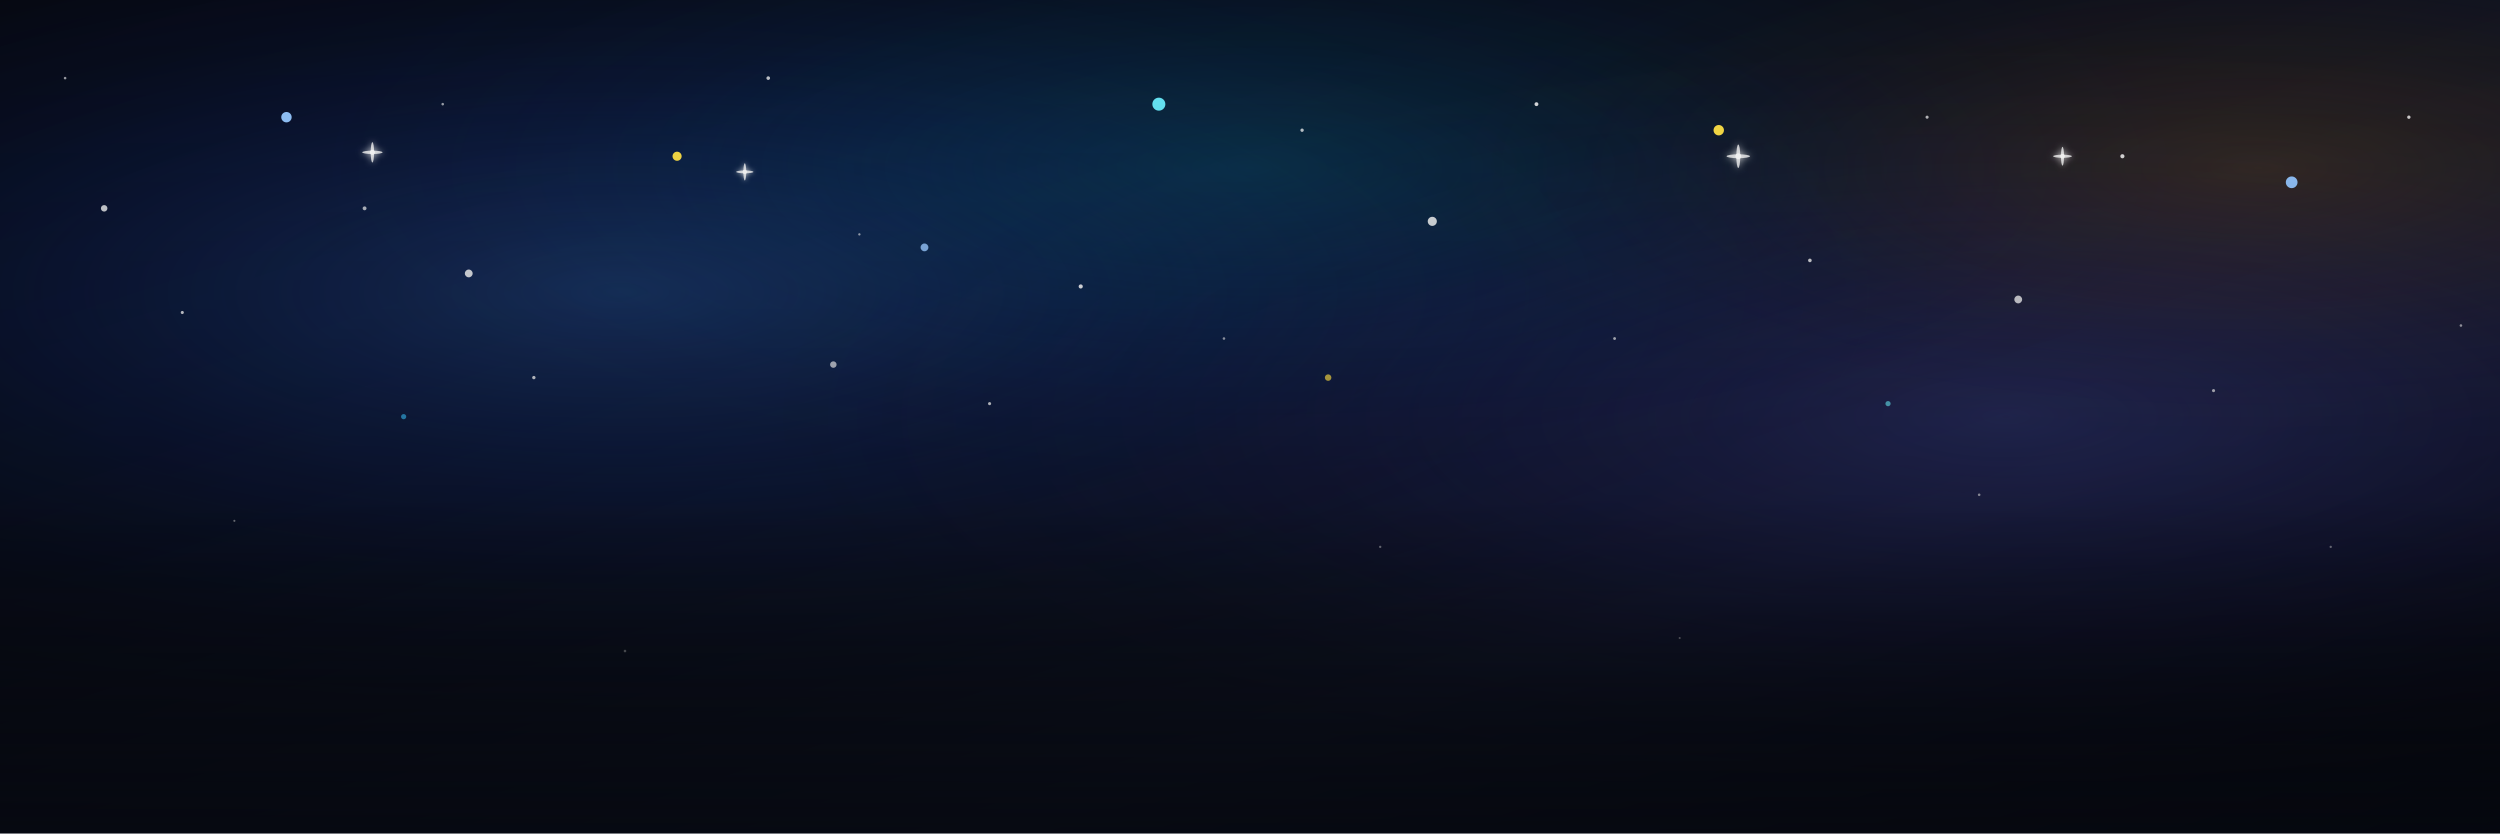
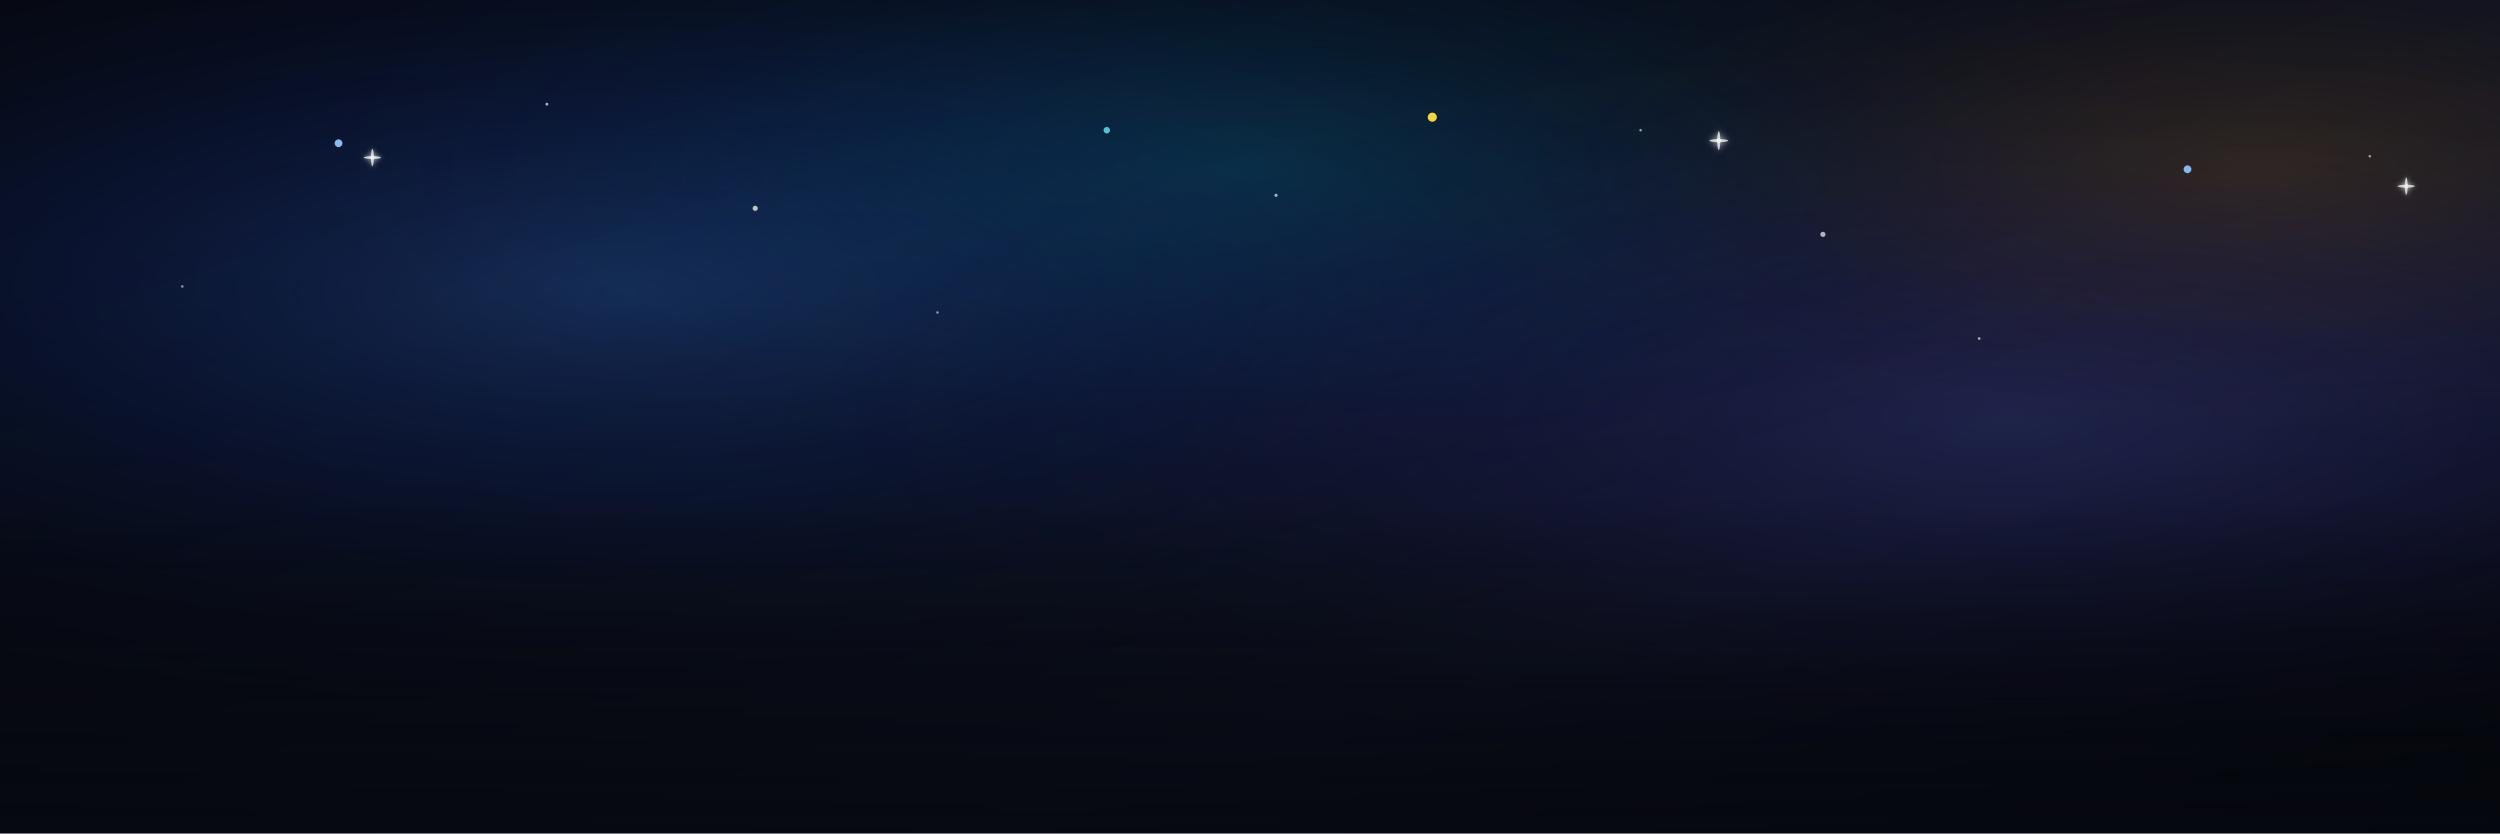
<svg xmlns="http://www.w3.org/2000/svg" viewBox="0 0 1920 640" width="100%" height="100%" preserveAspectRatio="xMidYMid slice">
  <defs>
    <linearGradient id="spaceGradient" x1="0%" y1="0%" x2="100%" y2="100%">
      <stop offset="0%" stop-color="#05070e" />
      <stop offset="35%" stop-color="#090d1a" />
      <stop offset="70%" stop-color="#111728" />
      <stop offset="100%" stop-color="#060810" />
    </linearGradient>
    <radialGradient id="nebulaBlue" cx="25%" cy="35%" r="55%">
      <stop offset="0%" stop-color="#3b82f6" stop-opacity="0.32" />
      <stop offset="45%" stop-color="#1d4ed8" stop-opacity="0.14" />
      <stop offset="100%" stop-color="#05070e" stop-opacity="0" />
    </radialGradient>
    <radialGradient id="nebulaIndigo" cx="80%" cy="50%" r="50%">
      <stop offset="0%" stop-color="#6366f1" stop-opacity="0.25" />
      <stop offset="50%" stop-color="#4338ca" stop-opacity="0.1" />
      <stop offset="100%" stop-color="#05070e" stop-opacity="0" />
    </radialGradient>
    <radialGradient id="nebulaCyan" cx="50%" cy="20%" r="40%">
      <stop offset="0%" stop-color="#06b6d4" stop-opacity="0.18" />
      <stop offset="60%" stop-color="#0284c7" stop-opacity="0.04" />
      <stop offset="100%" stop-color="#05070e" stop-opacity="0" />
    </radialGradient>
    <radialGradient id="nebulaAmber" cx="90%" cy="20%" r="35%">
      <stop offset="0%" stop-color="#f59e0b" stop-opacity="0.15" />
      <stop offset="60%" stop-color="#d97706" stop-opacity="0.03" />
      <stop offset="100%" stop-color="#05070e" stop-opacity="0" />
    </radialGradient>
    <filter id="starGlow" x="-50%" y="-50%" width="200%" height="200%">
      <feGaussianBlur in="SourceGraphic" stdDeviation="2" result="blur" />
      <feMerge>
        <feMergeNode in="blur" />
        <feMergeNode in="SourceGraphic" />
      </feMerge>
    </filter>
    <g id="sparkleStar">
      <ellipse cx="0" cy="0" rx="6" ry="1" fill="#ffffff" fill-opacity="0.8" />
      <ellipse cx="0" cy="0" rx="1" ry="6" fill="#ffffff" fill-opacity="0.8" />
      <circle cx="0" cy="0" r="1.5" fill="#ffffff" />
    </g>
  </defs>
  <rect width="100%" height="100%" fill="url(#spaceGradient)" />
  <rect width="100%" height="100%" fill="url(#nebulaBlue)" />
  <rect width="100%" height="100%" fill="url(#nebulaIndigo)" />
  <rect width="100%" height="100%" fill="url(#nebulaCyan)" />
  <rect width="100%" height="100%" fill="url(#nebulaAmber)" />
  <g fill="#ffffff">
-     <use href="#sparkleStar" x="220" y="90" transform="scale(1.3)" filter="url(#starGlow)" />
-     <circle cx="220" cy="90" r="4" fill="#93c5fd" />
-     <use href="#sparkleStar" x="520" y="120" transform="scale(1.1)" filter="url(#starGlow)" />
-     <circle cx="520" cy="120" r="3.5" fill="#fde047" />
-     <use href="#sparkleStar" x="890" y="80" transform="scale(1.5)" filter="url(#starGlow)" />
-     <circle cx="890" cy="80" r="5" fill="#67e8f9" />
-     <use href="#sparkleStar" x="1320" y="100" transform="scale(1.2)" filter="url(#starGlow)" />
-     <circle cx="1320" cy="100" r="4" fill="#fde047" />
-     <use href="#sparkleStar" x="1760" y="140" transform="scale(1.4)" filter="url(#starGlow)" />
-     <circle cx="1760" cy="140" r="4.5" fill="#93c5fd" />
-     <circle cx="80" cy="160" r="2.5" fill="#ffffff" fill-opacity="0.8" />
-     <circle cx="360" cy="210" r="3" fill="#ffffff" fill-opacity="0.85" />
-     <circle cx="710" cy="190" r="3" fill="#93c5fd" fill-opacity="0.9" />
-     <circle cx="1100" cy="170" r="3.5" fill="#ffffff" fill-opacity="0.85" />
-     <circle cx="1550" cy="230" r="3" fill="#ffffff" fill-opacity="0.8" />
-     <circle cx="310" cy="320" r="2" fill="#38bdf8" fill-opacity="0.7" />
-     <circle cx="640" cy="280" r="2.5" fill="#ffffff" fill-opacity="0.7" />
-     <circle cx="1020" cy="290" r="2.5" fill="#fde047" fill-opacity="0.75" />
-     <circle cx="1450" cy="310" r="2" fill="#67e8f9" fill-opacity="0.7" />
+     <use href="#sparkleStar" x="260" y="110" transform="scale(1.1)" filter="url(#starGlow)" />
+     <circle cx="260" cy="110" r="3" fill="#93c5fd" />
+     <use href="#sparkleStar" x="1100" y="90" transform="scale(1.2)" filter="url(#starGlow)" />
+     <circle cx="1100" cy="90" r="3.5" fill="#fde047" />
+     <use href="#sparkleStar" x="1680" y="130" transform="scale(1.1)" filter="url(#starGlow)" />
+     <circle cx="1680" cy="130" r="3" fill="#93c5fd" />
+     <circle cx="580" cy="160" r="2" fill="#ffffff" fill-opacity="0.8" />
+     <circle cx="850" cy="100" r="2.5" fill="#67e8f9" fill-opacity="0.85" />
+     <circle cx="1400" cy="180" r="2" fill="#ffffff" fill-opacity="0.75" />
  </g>
  <g fill="#ffffff">
-     <circle cx="50" cy="60" r="1" fill-opacity="0.6" />
-     <circle cx="140" cy="240" r="1.2" fill-opacity="0.8" />
-     <circle cx="180" cy="400" r="0.8" fill-opacity="0.5" />
-     <circle cx="280" cy="160" r="1.5" fill-opacity="0.7" />
-     <circle cx="340" cy="80" r="1" fill-opacity="0.6" />
-     <circle cx="410" cy="290" r="1.3" fill-opacity="0.8" />
-     <circle cx="480" cy="500" r="1" fill-opacity="0.5" />
-     <circle cx="590" cy="60" r="1.4" fill-opacity="0.75" />
-     <circle cx="660" cy="180" r="0.9" fill-opacity="0.6" />
-     <circle cx="760" cy="310" r="1.2" fill-opacity="0.8" />
-     <circle cx="830" cy="220" r="1.6" fill-opacity="0.9" />
-     <circle cx="940" cy="260" r="1" fill-opacity="0.6" />
-     <circle cx="1000" cy="100" r="1.3" fill-opacity="0.75" />
-     <circle cx="1060" cy="420" r="0.9" fill-opacity="0.5" />
-     <circle cx="1180" cy="80" r="1.5" fill-opacity="0.85" />
-     <circle cx="1240" cy="260" r="1.1" fill-opacity="0.7" />
-     <circle cx="1290" cy="490" r="0.8" fill-opacity="0.5" />
-     <circle cx="1390" cy="200" r="1.4" fill-opacity="0.8" />
-     <circle cx="1480" cy="90" r="1.2" fill-opacity="0.7" />
-     <circle cx="1520" cy="380" r="1" fill-opacity="0.6" />
-     <circle cx="1630" cy="120" r="1.6" fill-opacity="0.85" />
-     <circle cx="1700" cy="300" r="1.2" fill-opacity="0.7" />
-     <circle cx="1790" cy="420" r="0.9" fill-opacity="0.5" />
-     <circle cx="1850" cy="90" r="1.3" fill-opacity="0.8" />
-     <circle cx="1890" cy="250" r="1" fill-opacity="0.6" />
+     <circle cx="140" cy="220" r="1" fill-opacity="0.6" />
+     <circle cx="420" cy="80" r="1.1" fill-opacity="0.7" />
+     <circle cx="720" cy="240" r="1" fill-opacity="0.6" />
+     <circle cx="980" cy="150" r="1.2" fill-opacity="0.75" />
+     <circle cx="1260" cy="100" r="1" fill-opacity="0.6" />
+     <circle cx="1520" cy="260" r="1.1" fill-opacity="0.7" />
+     <circle cx="1820" cy="120" r="1" fill-opacity="0.6" />
  </g>
  <linearGradient id="fadeDown" x1="0%" y1="0%" x2="0%" y2="1">
    <stop offset="0%" stop-color="#000000" stop-opacity="0" />
    <stop offset="60%" stop-color="#000000" stop-opacity="0.2" />
    <stop offset="100%" stop-color="#05070e" stop-opacity="0.85" />
  </linearGradient>
  <rect width="100%" height="100%" fill="url(#fadeDown)" />
</svg>
